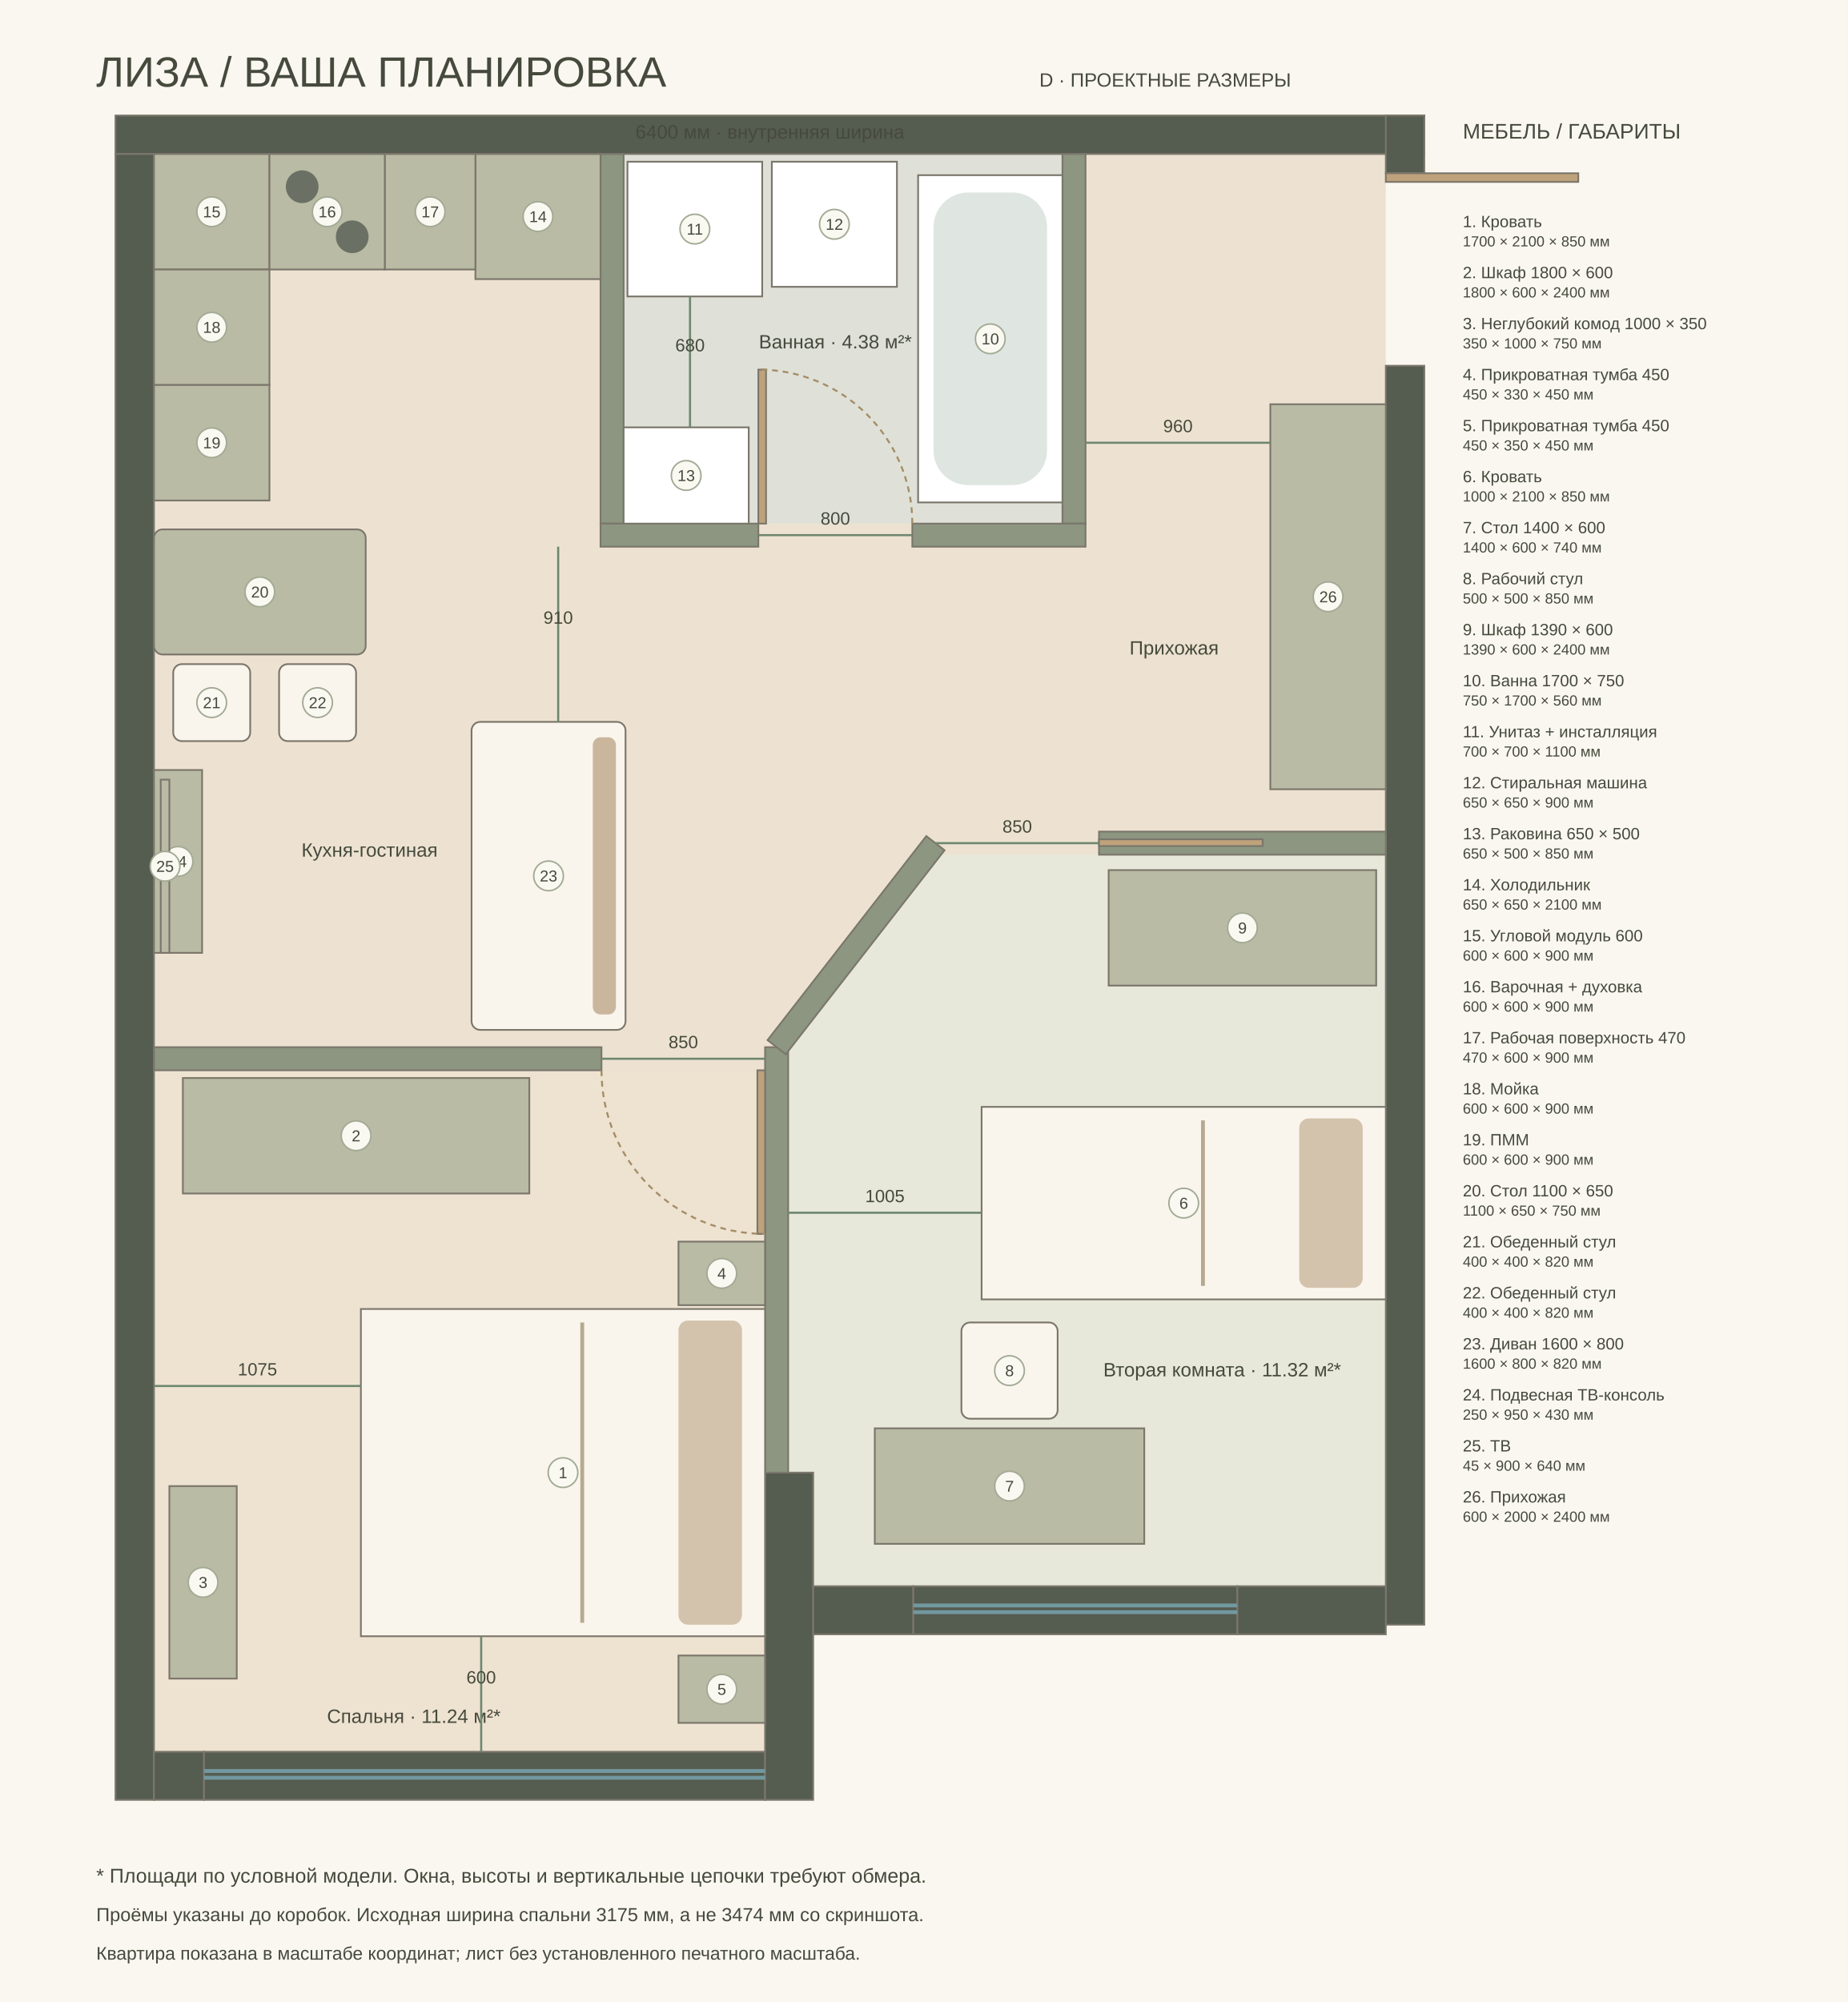
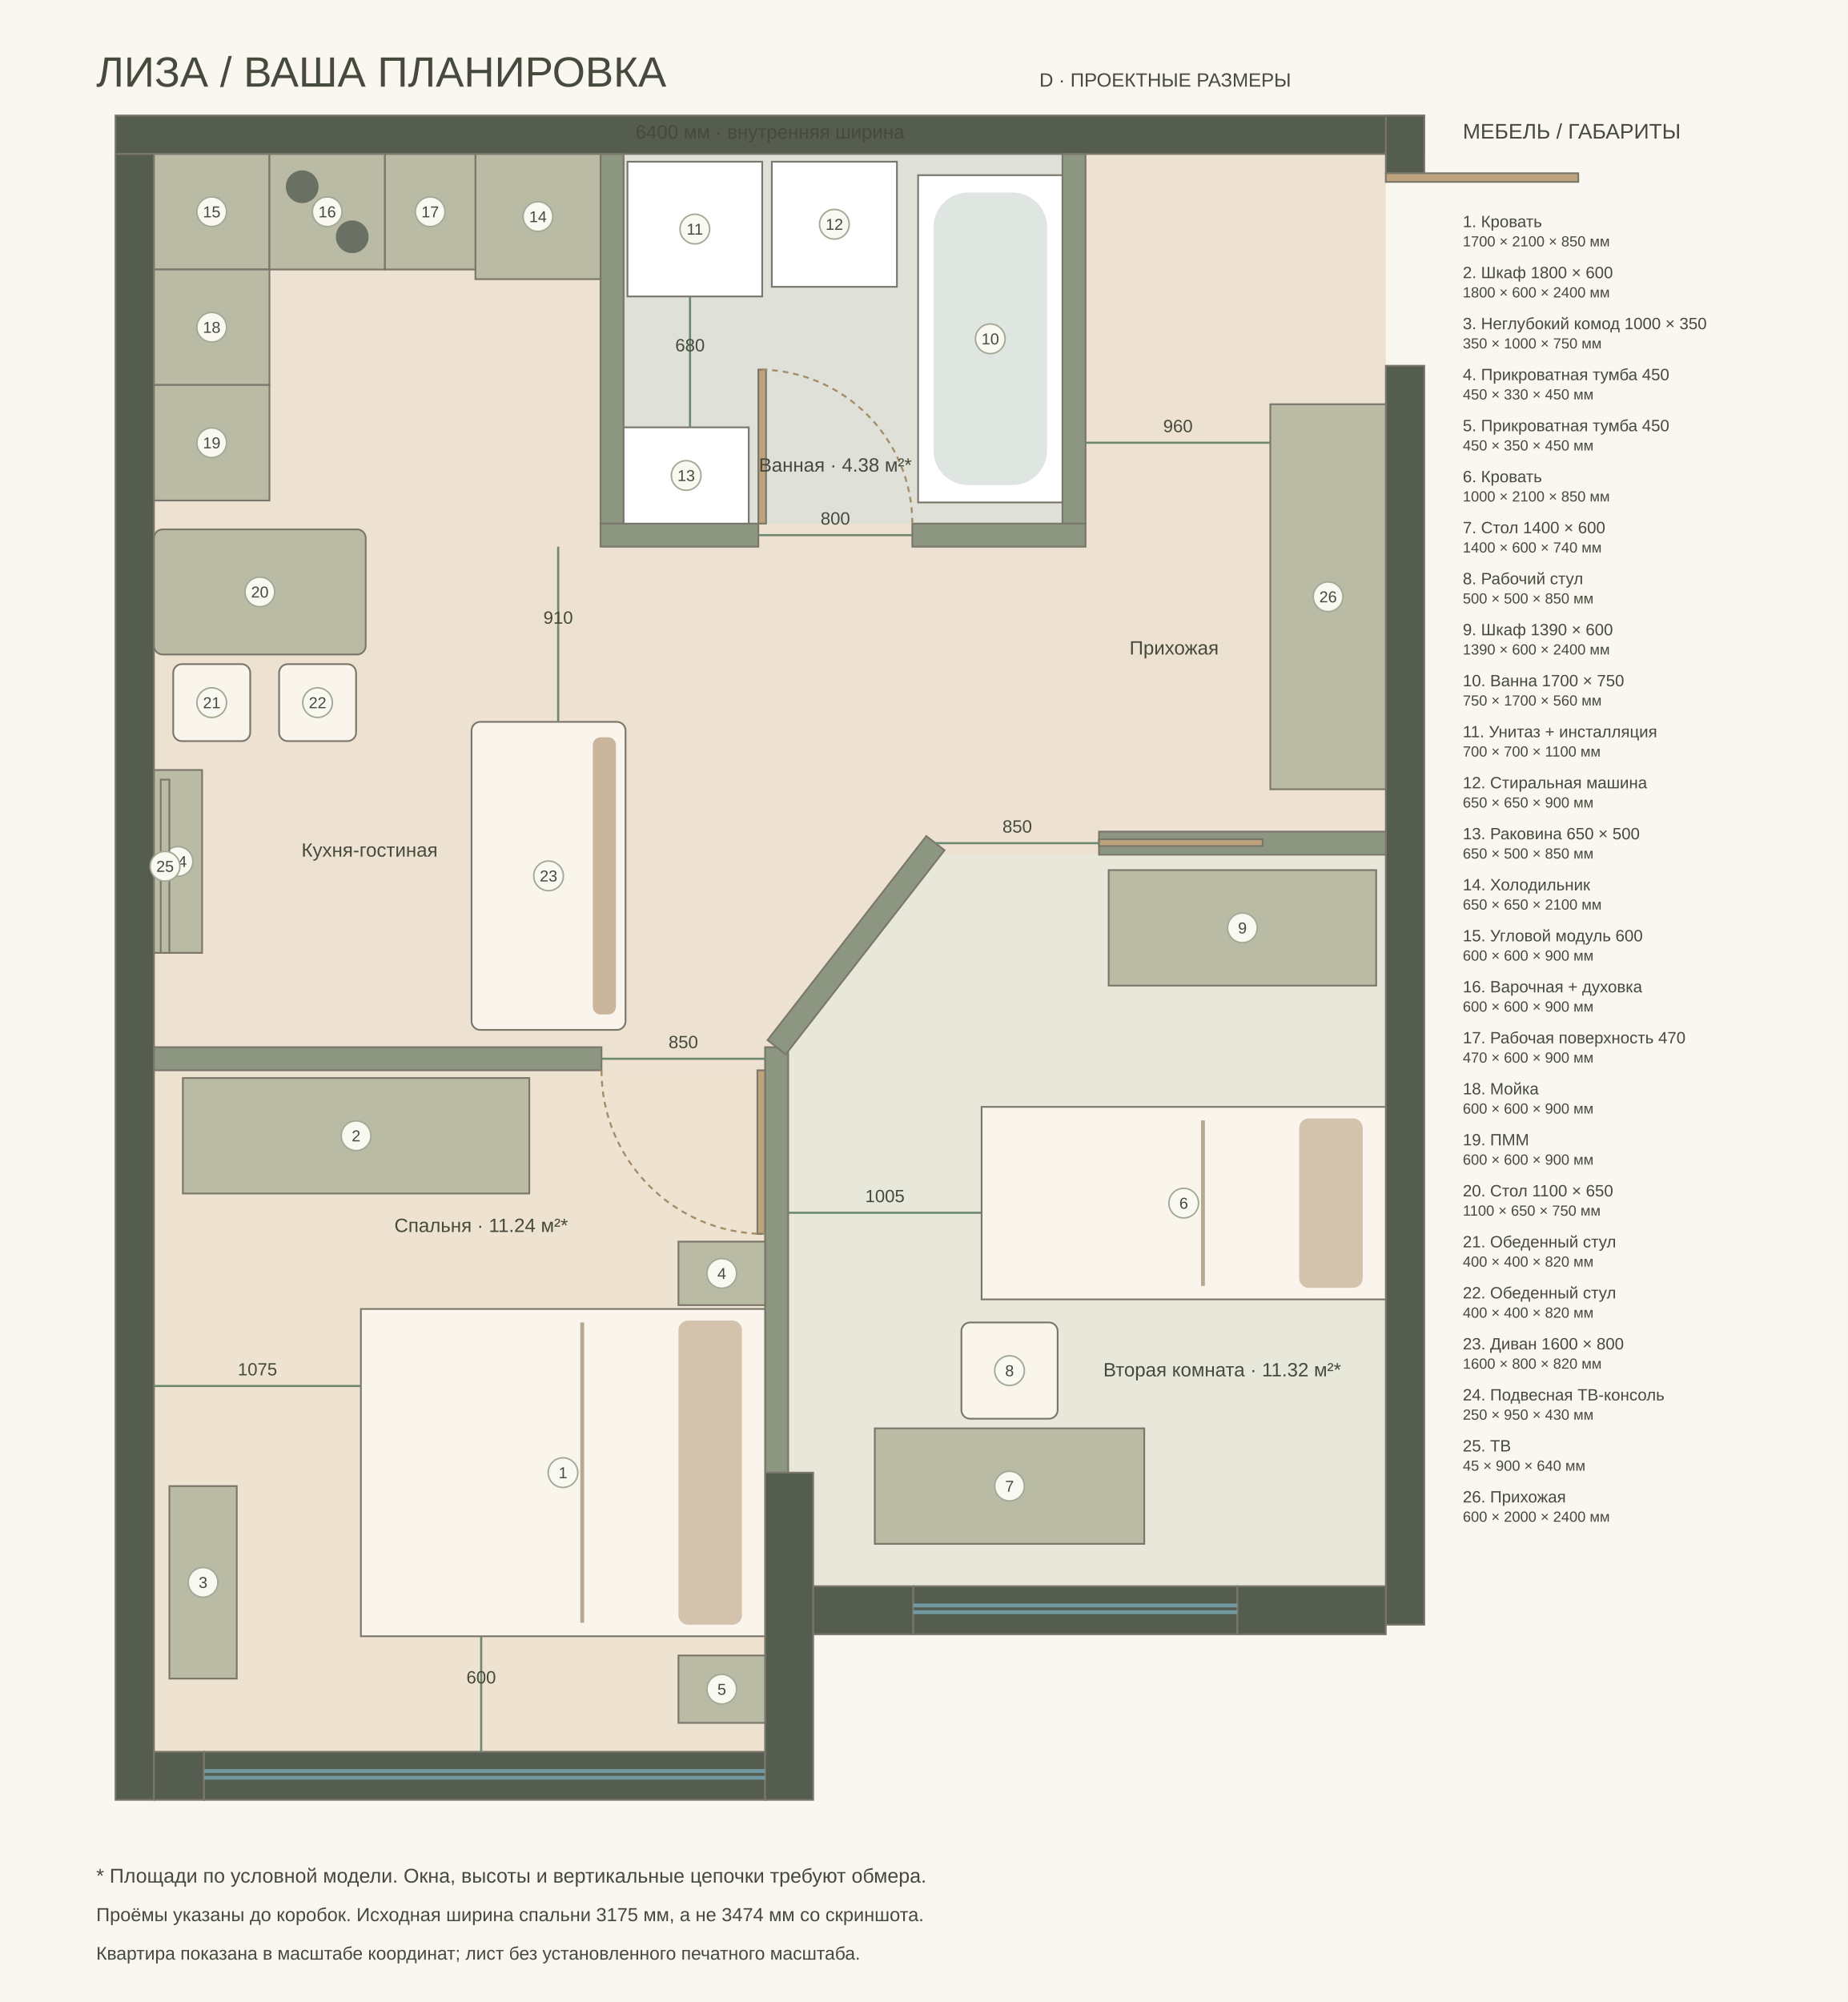
<svg xmlns="http://www.w3.org/2000/svg" width="1440" height="1560" viewBox="-800 -800 9600 10400">
  <style>text{font-family:Arial,sans-serif;fill:#454a3c}</style>
  <rect x="-800" y="-800" width="9600" height="10400" fill="#faf7f0" />
  <text x="-300" y="-350" font-size="220">ЛИЗА / ВАША ПЛАНИРОВКА</text>
  <text x="4600" y="-350" font-size="100">D · ПРОЕКТНЫЕ РАЗМЕРЫ</text>
  <path d="M0 0L6400 0L6400 7440L3425 7440L3425 6850L3175 6850L3175 8300L0 8300Z" fill="#ede2d1" />
  <polygon points="0,4760 3175,4760 3175,8300 0,8300" fill="#eee2d1" />
  <polygon points="3295,4660.597 4089.333,3640 6400,3640 6400,7440 3425,7440 3425,6850 3295,6850" fill="#e7e8d9" />
  <polygon points="2440,0 4720,0 4720,1920 2440,1920" fill="#dfe1d8" />
  <rect x="-200" y="-200" width="6800" height="200" fill="#555c50" stroke="#7b766b" stroke-width="9" />
  <rect x="-200" y="0" width="200" height="8550" fill="#555c50" stroke="#7b766b" stroke-width="9" />
  <rect x="6400" y="-200" width="200" height="300" fill="#555c50" stroke="#7b766b" stroke-width="9" />
  <rect x="6400" y="1100" width="200" height="6540" fill="#555c50" stroke="#7b766b" stroke-width="9" />
  <rect x="0" y="8300" width="260" height="250" fill="#555c50" stroke="#7b766b" stroke-width="9" />
  <rect x="260" y="8300" width="2915" height="250" fill="#555c50" stroke="#7b766b" stroke-width="9" />
  <rect x="3175" y="6850" width="250" height="1700" fill="#555c50" stroke="#7b766b" stroke-width="9" />
  <rect x="3425" y="7440" width="520" height="250" fill="#555c50" stroke="#7b766b" stroke-width="9" />
  <rect x="5628" y="7440" width="772" height="250" fill="#555c50" stroke="#7b766b" stroke-width="9" />
  <rect x="3945" y="7440" width="1683" height="250" fill="#555c50" stroke="#7b766b" stroke-width="9" />
  <rect x="2320" y="0" width="120" height="1920" fill="#8c9681" stroke="#7b766b" stroke-width="9" />
  <rect x="4720" y="0" width="120" height="1920" fill="#8c9681" stroke="#7b766b" stroke-width="9" />
  <rect x="2320" y="1920" width="820" height="120" fill="#8c9681" stroke="#7b766b" stroke-width="9" />
  <rect x="3940" y="1920" width="900" height="120" fill="#8c9681" stroke="#7b766b" stroke-width="9" />
  <rect x="0" y="4640" width="2325" height="120" fill="#8c9681" stroke="#7b766b" stroke-width="9" />
  <rect x="3175" y="4640" width="120" height="2210" fill="#8c9681" stroke="#7b766b" stroke-width="9" />
  <rect x="4910" y="3520" width="1490" height="120" fill="#8c9681" stroke="#7b766b" stroke-width="9" />
  <rect x="2975.893" y="4050" width="1343.214" height="120" fill="#8c9681" stroke="#7b766b" stroke-width="9" transform="rotate(-52.10631 3647.5 4110)" />
  <path d="M260 8400h2915m-2915 35h2915" fill="none" stroke="#7298a0" stroke-width="20" />
  <path d="M3945 7540h1683m-1683 35h1683" fill="none" stroke="#7298a0" stroke-width="20" />
  <rect x="1275" y="5800" width="1700" height="2100" fill="#faf5ec" stroke="#7b766b" stroke-width="9" transform="rotate(90 2125 6850)" />
  <g transform="rotate(90 2125 6850)">
    <rect x="1335" y="5920" width="1580" height="330" rx="50" fill="#d3c3ad" />
    <path d="M1345 6750h1560" stroke="#b6a991" stroke-width="20" />
  </g>
  <circle cx="2125" cy="6850" r="77" fill="#faf9f1" stroke="#a2aa95" stroke-width="8" />
  <text x="2125" y="6879" font-size="82" text-anchor="middle">1</text>
  <rect x="150" y="4800" width="1800" height="600" fill="#b9bba4" stroke="#7b766b" stroke-width="9" />
  <circle cx="1050" cy="5100" r="77" fill="#faf9f1" stroke="#a2aa95" stroke-width="8" />
  <text x="1050" y="5129" font-size="82" text-anchor="middle">2</text>
  <rect x="80" y="6920" width="350" height="1000" fill="#b9bba4" stroke="#7b766b" stroke-width="9" />
  <circle cx="255" cy="7420" r="77" fill="#faf9f1" stroke="#a2aa95" stroke-width="8" />
  <text x="255" y="7449" font-size="82" text-anchor="middle">3</text>
  <rect x="2725" y="5650" width="450" height="330" fill="#b9bba4" stroke="#7b766b" stroke-width="9" />
  <circle cx="2950" cy="5815" r="77" fill="#faf9f1" stroke="#a2aa95" stroke-width="8" />
  <text x="2950" y="5844" font-size="82" text-anchor="middle">4</text>
  <rect x="2725" y="7800" width="450" height="350" fill="#b9bba4" stroke="#7b766b" stroke-width="9" />
  <circle cx="2950" cy="7975" r="77" fill="#faf9f1" stroke="#a2aa95" stroke-width="8" />
  <text x="2950" y="8004" font-size="82" text-anchor="middle">5</text>
  <rect x="4850" y="4400" width="1000" height="2100" fill="#faf5ec" stroke="#7b766b" stroke-width="9" transform="rotate(90 5350 5450)" />
  <g transform="rotate(90 5350 5450)">
    <rect x="4910" y="4520" width="880" height="330" rx="50" fill="#d3c3ad" />
    <path d="M4920 5350h860" stroke="#b6a991" stroke-width="20" />
  </g>
  <circle cx="5350" cy="5450" r="77" fill="#faf9f1" stroke="#a2aa95" stroke-width="8" />
  <text x="5350" y="5479" font-size="82" text-anchor="middle">6</text>
  <rect x="3745" y="6620" width="1400" height="600" fill="#b9bba4" stroke="#7b766b" stroke-width="9" />
  <circle cx="4445" cy="6920" r="77" fill="#faf9f1" stroke="#a2aa95" stroke-width="8" />
  <text x="4445" y="6949" font-size="82" text-anchor="middle">7</text>
  <rect x="4195" y="6070" width="500" height="500" fill="#faf5ec" stroke="#7b766b" stroke-width="9" rx="45" />
  <circle cx="4445" cy="6320" r="77" fill="#faf9f1" stroke="#a2aa95" stroke-width="8" />
  <text x="4445" y="6349" font-size="82" text-anchor="middle">8</text>
  <rect x="4960" y="3720" width="1390" height="600" fill="#b9bba4" stroke="#7b766b" stroke-width="9" />
  <circle cx="5655" cy="4020" r="77" fill="#faf9f1" stroke="#a2aa95" stroke-width="8" />
  <text x="5655" y="4049" font-size="82" text-anchor="middle">9</text>
  <rect x="3970" y="110" width="750" height="1700" fill="#fff" stroke="#7b766b" stroke-width="9" />
  <rect x="4050" y="200" width="590" height="1520" rx="180" fill="#dfe6e2" />
  <circle cx="4345" cy="960" r="77" fill="#faf9f1" stroke="#a2aa95" stroke-width="8" />
  <text x="4345" y="989" font-size="82" text-anchor="middle">10</text>
  <rect x="2460" y="40" width="700" height="700" fill="#fff" stroke="#7b766b" stroke-width="9" />
  <circle cx="2810" cy="390" r="77" fill="#faf9f1" stroke="#a2aa95" stroke-width="8" />
  <text x="2810" y="419" font-size="82" text-anchor="middle">11</text>
  <rect x="3210" y="40" width="650" height="650" fill="#fff" stroke="#7b766b" stroke-width="9" />
  <circle cx="3535" cy="365" r="77" fill="#faf9f1" stroke="#a2aa95" stroke-width="8" />
  <text x="3535" y="394" font-size="82" text-anchor="middle">12</text>
  <rect x="2440" y="1420" width="650" height="500" fill="#fff" stroke="#7b766b" stroke-width="9" />
  <circle cx="2765" cy="1670" r="77" fill="#faf9f1" stroke="#a2aa95" stroke-width="8" />
  <text x="2765" y="1699" font-size="82" text-anchor="middle">13</text>
  <rect x="1670" y="0" width="650" height="650" fill="#b9bba4" stroke="#7b766b" stroke-width="9" />
  <circle cx="1995" cy="325" r="77" fill="#faf9f1" stroke="#a2aa95" stroke-width="8" />
  <text x="1995" y="354" font-size="82" text-anchor="middle">14</text>
  <rect x="0" y="0" width="600" height="600" fill="#b9bba4" stroke="#7b766b" stroke-width="9" />
  <circle cx="300" cy="300" r="77" fill="#faf9f1" stroke="#a2aa95" stroke-width="8" />
  <text x="300" y="329" font-size="82" text-anchor="middle">15</text>
  <rect x="600" y="0" width="600" height="600" fill="#b9bba4" stroke="#7b766b" stroke-width="9" />
  <circle cx="770" cy="170" r="85" fill="#6a7164" />
  <circle cx="1030" cy="430" r="85" fill="#6a7164" />
  <circle cx="900" cy="300" r="77" fill="#faf9f1" stroke="#a2aa95" stroke-width="8" />
  <text x="900" y="329" font-size="82" text-anchor="middle">16</text>
  <rect x="1200" y="0" width="470" height="600" fill="#b9bba4" stroke="#7b766b" stroke-width="9" />
  <circle cx="1435" cy="300" r="77" fill="#faf9f1" stroke="#a2aa95" stroke-width="8" />
  <text x="1435" y="329" font-size="82" text-anchor="middle">17</text>
  <rect x="0" y="600" width="600" height="600" fill="#b9bba4" stroke="#7b766b" stroke-width="9" />
  <circle cx="300" cy="900" r="77" fill="#faf9f1" stroke="#a2aa95" stroke-width="8" />
  <text x="300" y="929" font-size="82" text-anchor="middle">18</text>
  <rect x="0" y="1200" width="600" height="600" fill="#b9bba4" stroke="#7b766b" stroke-width="9" />
  <circle cx="300" cy="1500" r="77" fill="#faf9f1" stroke="#a2aa95" stroke-width="8" />
  <text x="300" y="1529" font-size="82" text-anchor="middle">19</text>
  <rect x="0" y="1950" width="1100" height="650" fill="#b9bba4" stroke="#7b766b" stroke-width="9" rx="45" />
  <circle cx="550" cy="2275" r="77" fill="#faf9f1" stroke="#a2aa95" stroke-width="8" />
  <text x="550" y="2304" font-size="82" text-anchor="middle">20</text>
  <rect x="100" y="2650" width="400" height="400" fill="#faf5ec" stroke="#7b766b" stroke-width="9" rx="45" />
  <circle cx="300" cy="2850" r="77" fill="#faf9f1" stroke="#a2aa95" stroke-width="8" />
  <text x="300" y="2879" font-size="82" text-anchor="middle">21</text>
  <rect x="650" y="2650" width="400" height="400" fill="#faf5ec" stroke="#7b766b" stroke-width="9" rx="45" />
  <circle cx="850" cy="2850" r="77" fill="#faf9f1" stroke="#a2aa95" stroke-width="8" />
  <text x="850" y="2879" font-size="82" text-anchor="middle">22</text>
  <rect x="1250" y="3350" width="1600" height="800" fill="#faf5ec" stroke="#7b766b" stroke-width="9" transform="rotate(270 2050 3750)" rx="45" />
  <g transform="rotate(270 2050 3750)">
    <rect x="1330" y="3980" width="1440" height="120" rx="40" fill="#c9b69d" />
  </g>
  <circle cx="2050" cy="3750" r="77" fill="#faf9f1" stroke="#a2aa95" stroke-width="8" />
  <text x="2050" y="3779" font-size="82" text-anchor="middle">23</text>
  <rect x="0" y="3200" width="250" height="950" fill="#b9bba4" stroke="#7b766b" stroke-width="9" />
  <circle cx="125" cy="3675" r="77" fill="#faf9f1" stroke="#a2aa95" stroke-width="8" />
  <text x="125" y="3704" font-size="82" text-anchor="middle">24</text>
  <rect x="35" y="3250" width="45" height="900" fill="#b9bba4" stroke="#7b766b" stroke-width="9" />
  <circle cx="57.5" cy="3700" r="77" fill="#faf9f1" stroke="#a2aa95" stroke-width="8" />
  <text x="57.5" y="3729" font-size="82" text-anchor="middle">25</text>
  <rect x="5800" y="1300" width="600" height="2000" fill="#b9bba4" stroke="#7b766b" stroke-width="9" />
  <circle cx="6100" cy="2300" r="77" fill="#faf9f1" stroke="#a2aa95" stroke-width="8" />
  <text x="6100" y="2329" font-size="82" text-anchor="middle">26</text>
  <rect x="6400" y="100" width="1000" height="45" fill="#bea27b" stroke="#7b766b" stroke-width="9" />
  <rect x="3135" y="4760" width="40" height="850" fill="#bea27b" stroke="#7b766b" stroke-width="9" />
  <path d="M2325 4760A850 850 0 0 0 3175 5610" stroke="#a38d66" stroke-dasharray="30 25" stroke-width="10" fill="none" />
  <rect x="4910" y="3560" width="850" height="35" fill="#bea27b" stroke="#7b766b" stroke-width="9" />
  <rect x="3140" y="1120" width="40" height="800" fill="#bea27b" stroke="#7b766b" stroke-width="9" />
  <path d="M3940 1920A800 800 0 0 0 3140 1120" stroke="#a38d66" stroke-dasharray="30 25" stroke-width="10" fill="none" />
  <g>
-     <text x="1350" y="8150" font-size="100" text-anchor="middle" fill="#343d31">Спальня · 11.24 м²*</text>
+     <text x="1700" y="5600" font-size="100" text-anchor="middle" fill="#343d31">Спальня · 11.24 м²*</text>
  </g>
  <g>
    <text x="5550" y="6350" font-size="100" text-anchor="middle" fill="#343d31">Вторая комната · 11.32 м²*</text>
  </g>
  <g>
-     <text x="3540" y="1010" font-size="100" text-anchor="middle" fill="#343d31">Ванная · 4.38 м²*</text>
+     <text x="3540" y="1650" font-size="100" text-anchor="middle" fill="#343d31">Ванная · 4.38 м²*</text>
  </g>
  <g>
    <text x="1120" y="3650" font-size="100" text-anchor="middle" fill="#343d31">Кухня-гостиная</text>
  </g>
  <g>
    <text x="5300" y="2600" font-size="100" text-anchor="middle" fill="#343d31">Прихожая</text>
  </g>
  <path d="M4840 1500L5800 1500" stroke="#6e8770" stroke-width="11" />
  <text x="5320" y="1445" font-size="92" text-anchor="middle" fill="#395a3c">960</text>
  <path d="M2325 4700L3175 4700" stroke="#6e8770" stroke-width="11" />
  <text x="2750" y="4645" font-size="92" text-anchor="middle" fill="#395a3c">850</text>
  <path d="M4060 3580L4910 3580" stroke="#6e8770" stroke-width="11" />
  <text x="4485" y="3525" font-size="92" text-anchor="middle" fill="#395a3c">850</text>
  <path d="M3140 1980L3940 1980" stroke="#6e8770" stroke-width="11" />
  <text x="3540" y="1925" font-size="92" text-anchor="middle" fill="#395a3c">800</text>
  <path d="M0 6400L1075 6400" stroke="#6e8770" stroke-width="11" />
  <text x="537.5" y="6345" font-size="92" text-anchor="middle" fill="#395a3c">1075</text>
  <path d="M1700 7700L1700 8300" stroke="#6e8770" stroke-width="11" />
  <text x="1700" y="7945" font-size="92" text-anchor="middle" fill="#395a3c">600</text>
  <path d="M3295 5500L4300 5500" stroke="#6e8770" stroke-width="11" />
  <text x="3797.5" y="5445" font-size="92" text-anchor="middle" fill="#395a3c">1005</text>
  <path d="M2785 740L2785 1420" stroke="#6e8770" stroke-width="11" />
  <text x="2785" y="1025" font-size="92" text-anchor="middle" fill="#395a3c">680</text>
  <path d="M2100 2040L2100 2950" stroke="#6e8770" stroke-width="11" />
  <text x="2100" y="2440" font-size="92" text-anchor="middle" fill="#395a3c">910</text>
  <text x="3200" y="-80" font-size="100" text-anchor="middle">6400 мм · внутренняя ширина</text>
  <text x="6800" y="-80" font-size="110">МЕБЕЛЬ / ГАБАРИТЫ</text>
  <text x="6800" y="380" font-size="85">1. Кровать</text>
  <text x="6800" y="480" font-size="76">1700 × 2100 × 850 мм</text>
  <text x="6800" y="645" font-size="85">2. Шкаф 1800 × 600</text>
  <text x="6800" y="745" font-size="76">1800 × 600 × 2400 мм</text>
  <text x="6800" y="910" font-size="85">3. Неглубокий комод 1000 × 350</text>
  <text x="6800" y="1010" font-size="76">350 × 1000 × 750 мм</text>
  <text x="6800" y="1175" font-size="85">4. Прикроватная тумба 450</text>
  <text x="6800" y="1275" font-size="76">450 × 330 × 450 мм</text>
  <text x="6800" y="1440" font-size="85">5. Прикроватная тумба 450</text>
  <text x="6800" y="1540" font-size="76">450 × 350 × 450 мм</text>
  <text x="6800" y="1705" font-size="85">6. Кровать</text>
  <text x="6800" y="1805" font-size="76">1000 × 2100 × 850 мм</text>
  <text x="6800" y="1970" font-size="85">7. Стол 1400 × 600</text>
  <text x="6800" y="2070" font-size="76">1400 × 600 × 740 мм</text>
  <text x="6800" y="2235" font-size="85">8. Рабочий стул</text>
  <text x="6800" y="2335" font-size="76">500 × 500 × 850 мм</text>
  <text x="6800" y="2500" font-size="85">9. Шкаф 1390 × 600</text>
  <text x="6800" y="2600" font-size="76">1390 × 600 × 2400 мм</text>
  <text x="6800" y="2765" font-size="85">10. Ванна 1700 × 750</text>
  <text x="6800" y="2865" font-size="76">750 × 1700 × 560 мм</text>
  <text x="6800" y="3030" font-size="85">11. Унитаз + инсталляция</text>
  <text x="6800" y="3130" font-size="76">700 × 700 × 1100 мм</text>
  <text x="6800" y="3295" font-size="85">12. Стиральная машина</text>
  <text x="6800" y="3395" font-size="76">650 × 650 × 900 мм</text>
  <text x="6800" y="3560" font-size="85">13. Раковина 650 × 500</text>
  <text x="6800" y="3660" font-size="76">650 × 500 × 850 мм</text>
  <text x="6800" y="3825" font-size="85">14. Холодильник</text>
  <text x="6800" y="3925" font-size="76">650 × 650 × 2100 мм</text>
  <text x="6800" y="4090" font-size="85">15. Угловой модуль 600</text>
  <text x="6800" y="4190" font-size="76">600 × 600 × 900 мм</text>
  <text x="6800" y="4355" font-size="85">16. Варочная + духовка</text>
  <text x="6800" y="4455" font-size="76">600 × 600 × 900 мм</text>
  <text x="6800" y="4620" font-size="85">17. Рабочая поверхность 470</text>
  <text x="6800" y="4720" font-size="76">470 × 600 × 900 мм</text>
  <text x="6800" y="4885" font-size="85">18. Мойка</text>
  <text x="6800" y="4985" font-size="76">600 × 600 × 900 мм</text>
  <text x="6800" y="5150" font-size="85">19. ПММ</text>
  <text x="6800" y="5250" font-size="76">600 × 600 × 900 мм</text>
  <text x="6800" y="5415" font-size="85">20. Стол 1100 × 650</text>
  <text x="6800" y="5515" font-size="76">1100 × 650 × 750 мм</text>
  <text x="6800" y="5680" font-size="85">21. Обеденный стул</text>
  <text x="6800" y="5780" font-size="76">400 × 400 × 820 мм</text>
  <text x="6800" y="5945" font-size="85">22. Обеденный стул</text>
  <text x="6800" y="6045" font-size="76">400 × 400 × 820 мм</text>
  <text x="6800" y="6210" font-size="85">23. Диван 1600 × 800</text>
  <text x="6800" y="6310" font-size="76">1600 × 800 × 820 мм</text>
  <text x="6800" y="6475" font-size="85">24. Подвесная ТВ-консоль</text>
  <text x="6800" y="6575" font-size="76">250 × 950 × 430 мм</text>
  <text x="6800" y="6740" font-size="85">25. ТВ</text>
  <text x="6800" y="6840" font-size="76">45 × 900 × 640 мм</text>
  <text x="6800" y="7005" font-size="85">26. Прихожая</text>
  <text x="6800" y="7105" font-size="76">600 × 2000 × 2400 мм</text>
  <text x="-300" y="8980" font-size="104">* Площади по условной модели. Окна, высоты и вертикальные цепочки требуют обмера.</text>
  <text x="-300" y="9180" font-size="98">Проёмы указаны до коробок. Исходная ширина спальни 3175 мм, а не 3474 мм со скриншота.</text>
  <text x="-300" y="9380" font-size="95">Квартира показана в масштабе координат; лист без установленного печатного масштаба.</text>
</svg>
